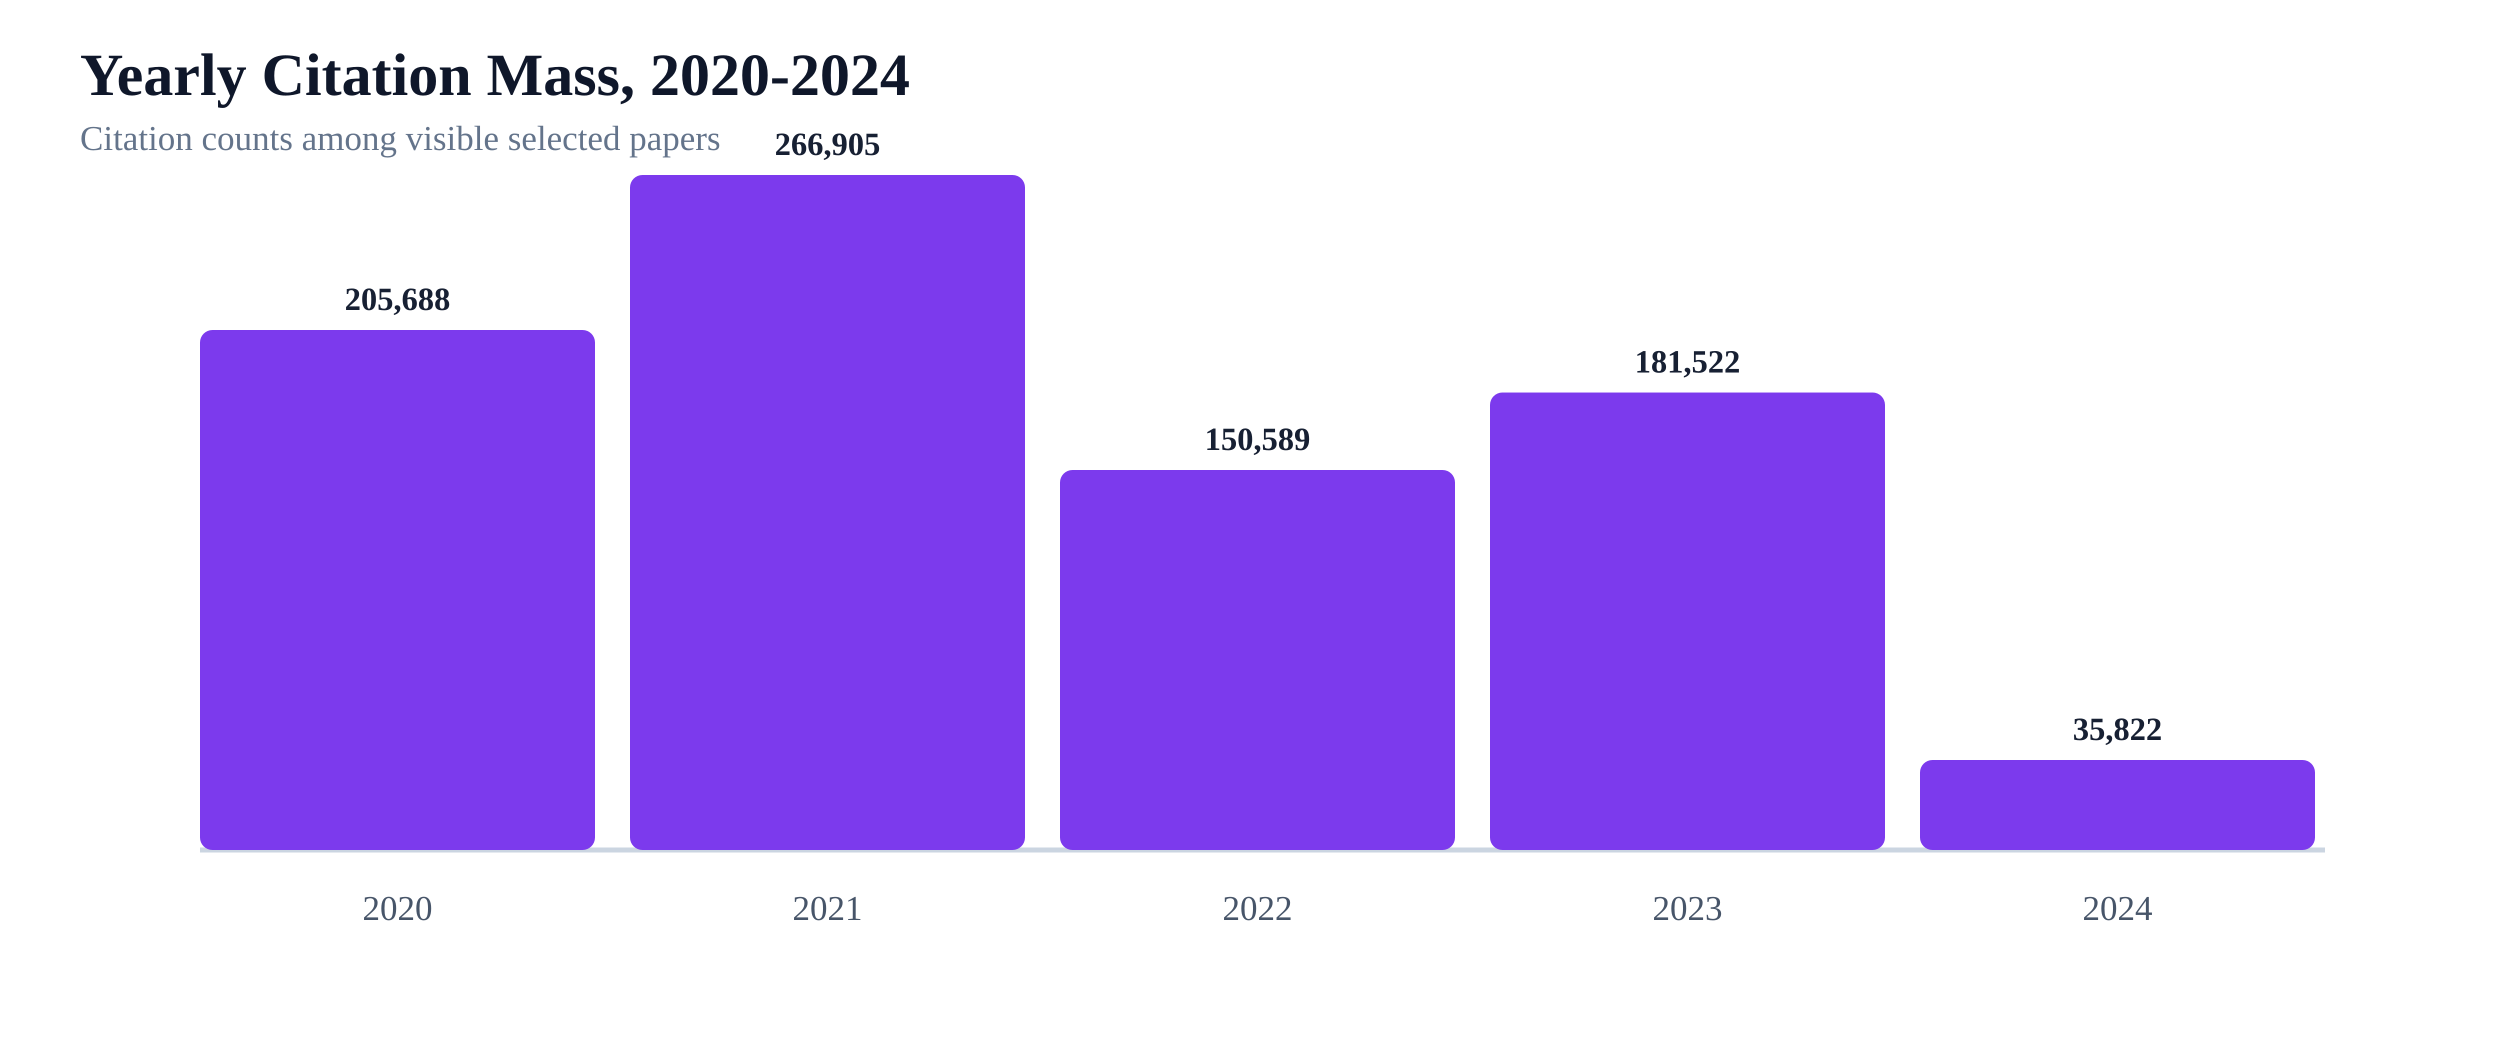
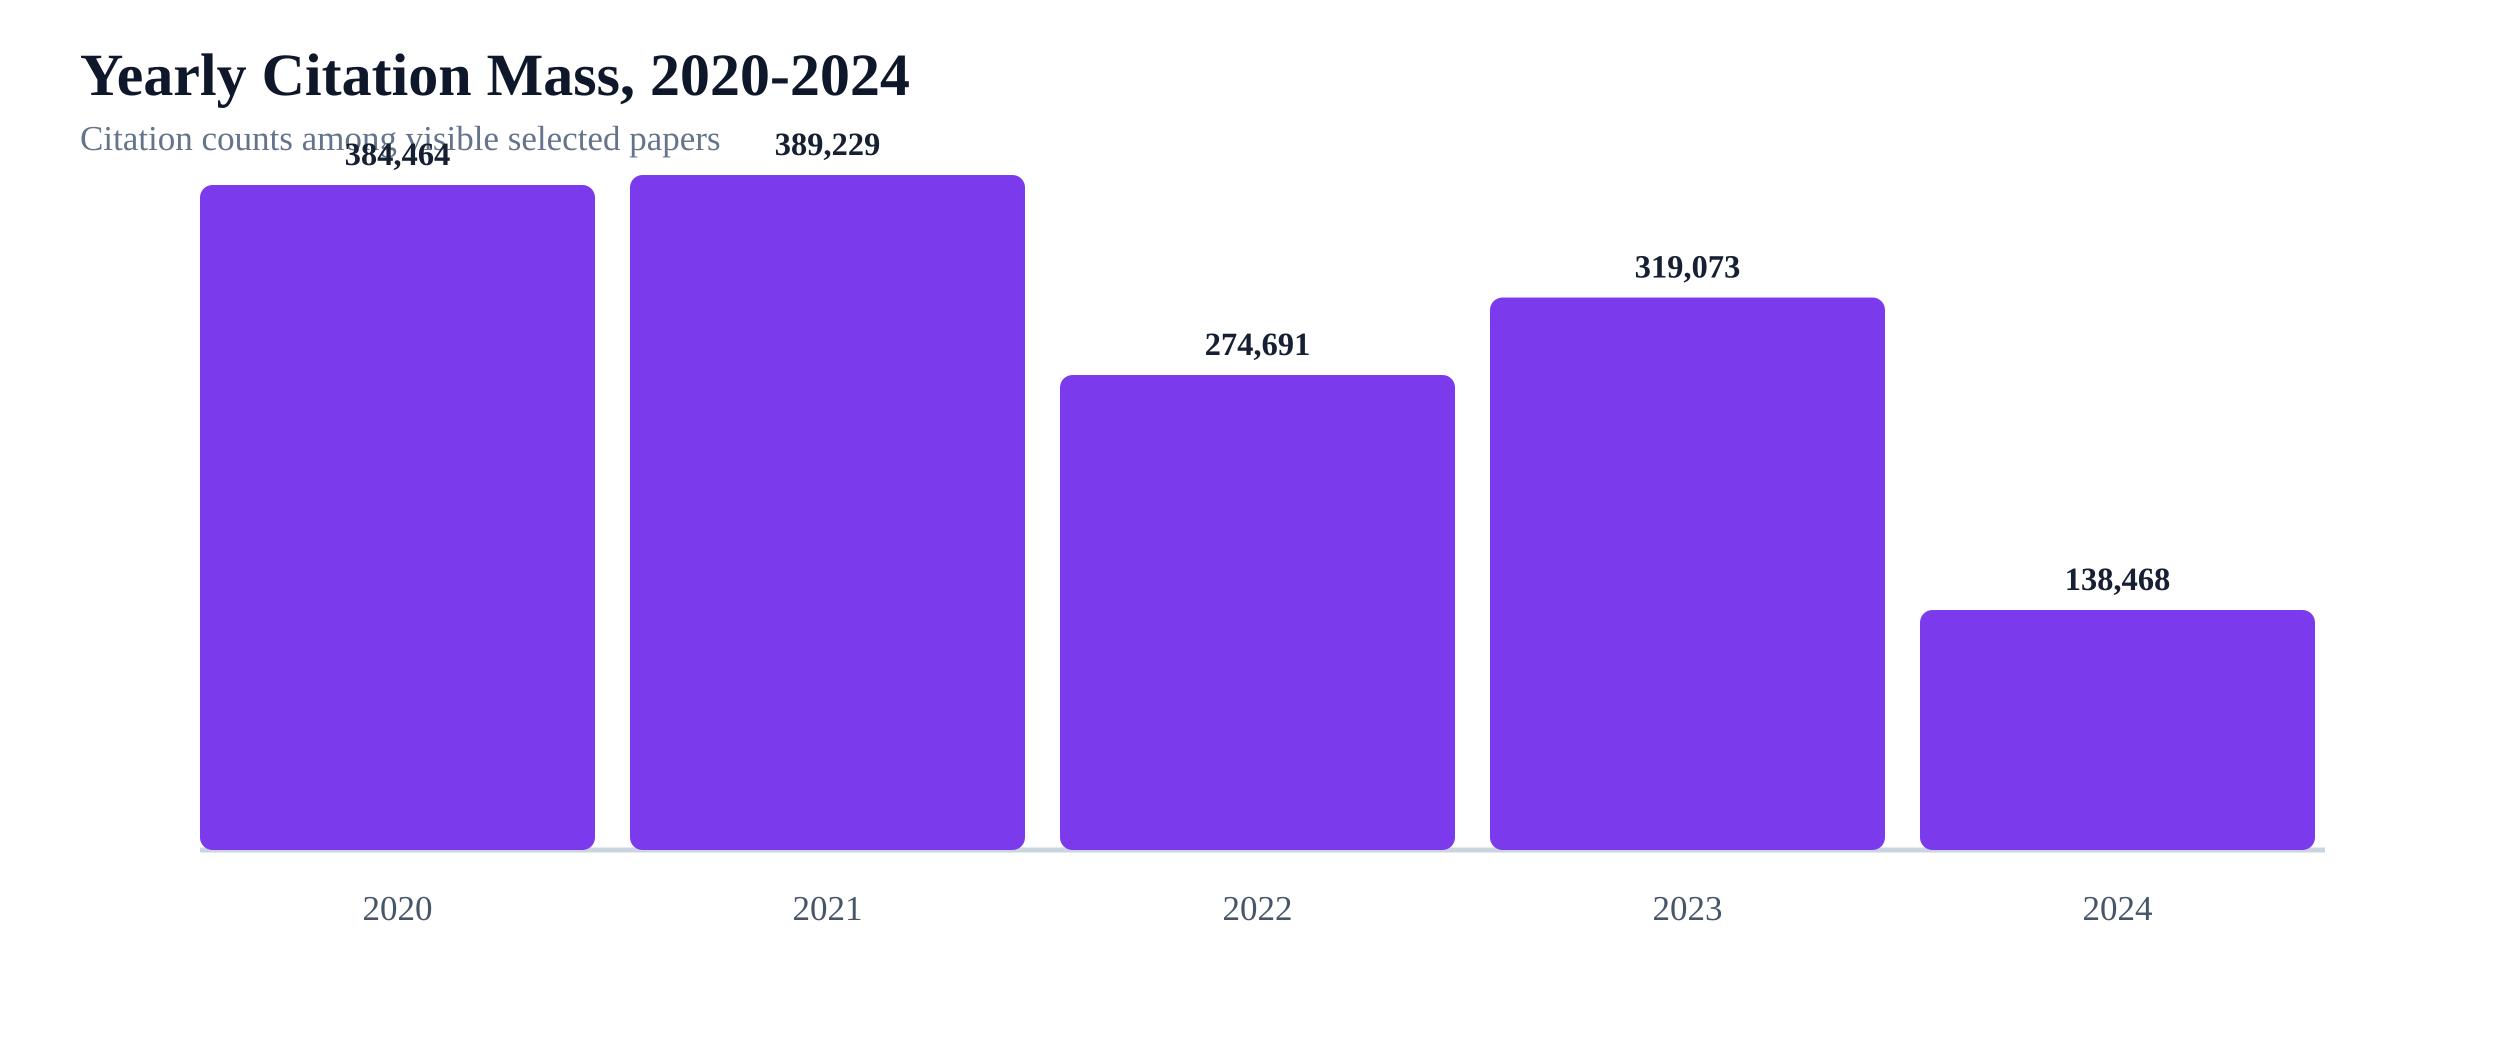
<svg xmlns="http://www.w3.org/2000/svg" width="1000" height="420" viewBox="0 0 1000 420" role="img" aria-label="Yearly citation mass 2020-2024">
  <rect width="100%" height="100%" fill="#ffffff" />
  <text x="32" y="38" fill="#0f172a" font-size="24" font-weight="800">Yearly Citation Mass, 2020-2024</text>
  <text x="32" y="60" fill="#64748b" font-size="14">Citation counts among visible selected papers</text>
  <line x1="80" y1="340" x2="930" y2="340" stroke="#cbd5e1" stroke-width="2" />
-   <rect x="80" y="132" width="158" height="208" rx="5" fill="#7c3aed" />
+   <rect x="80" y="74" width="158" height="266" rx="5" fill="#7c3aed" />
  <text x="159.0" y="368" text-anchor="middle" fill="#475569" font-size="14">2020</text>
-   <text x="159.0" y="124" text-anchor="middle" fill="#172033" font-size="13" font-weight="700">205,688</text>
+   <text x="159.0" y="66" text-anchor="middle" fill="#172033" font-size="13" font-weight="700">384,464</text>
  <rect x="252" y="70" width="158" height="270" rx="5" fill="#7c3aed" />
  <text x="331.0" y="368" text-anchor="middle" fill="#475569" font-size="14">2021</text>
-   <text x="331.0" y="62" text-anchor="middle" fill="#172033" font-size="13" font-weight="700">266,905</text>
-   <rect x="424" y="188" width="158" height="152" rx="5" fill="#7c3aed" />
+   <text x="331.0" y="62" text-anchor="middle" fill="#172033" font-size="13" font-weight="700">389,229</text>
+   <rect x="424" y="150" width="158" height="190" rx="5" fill="#7c3aed" />
  <text x="503.0" y="368" text-anchor="middle" fill="#475569" font-size="14">2022</text>
-   <text x="503.0" y="180" text-anchor="middle" fill="#172033" font-size="13" font-weight="700">150,589</text>
-   <rect x="596" y="157" width="158" height="183" rx="5" fill="#7c3aed" />
+   <text x="503.0" y="142" text-anchor="middle" fill="#172033" font-size="13" font-weight="700">274,691</text>
+   <rect x="596" y="119" width="158" height="221" rx="5" fill="#7c3aed" />
  <text x="675.0" y="368" text-anchor="middle" fill="#475569" font-size="14">2023</text>
-   <text x="675.0" y="149" text-anchor="middle" fill="#172033" font-size="13" font-weight="700">181,522</text>
-   <rect x="768" y="304" width="158" height="36" rx="5" fill="#7c3aed" />
+   <text x="675.0" y="111" text-anchor="middle" fill="#172033" font-size="13" font-weight="700">319,073</text>
+   <rect x="768" y="244" width="158" height="96" rx="5" fill="#7c3aed" />
  <text x="847.0" y="368" text-anchor="middle" fill="#475569" font-size="14">2024</text>
-   <text x="847.0" y="296" text-anchor="middle" fill="#172033" font-size="13" font-weight="700">35,822</text>
+   <text x="847.0" y="236" text-anchor="middle" fill="#172033" font-size="13" font-weight="700">138,468</text>
</svg>
